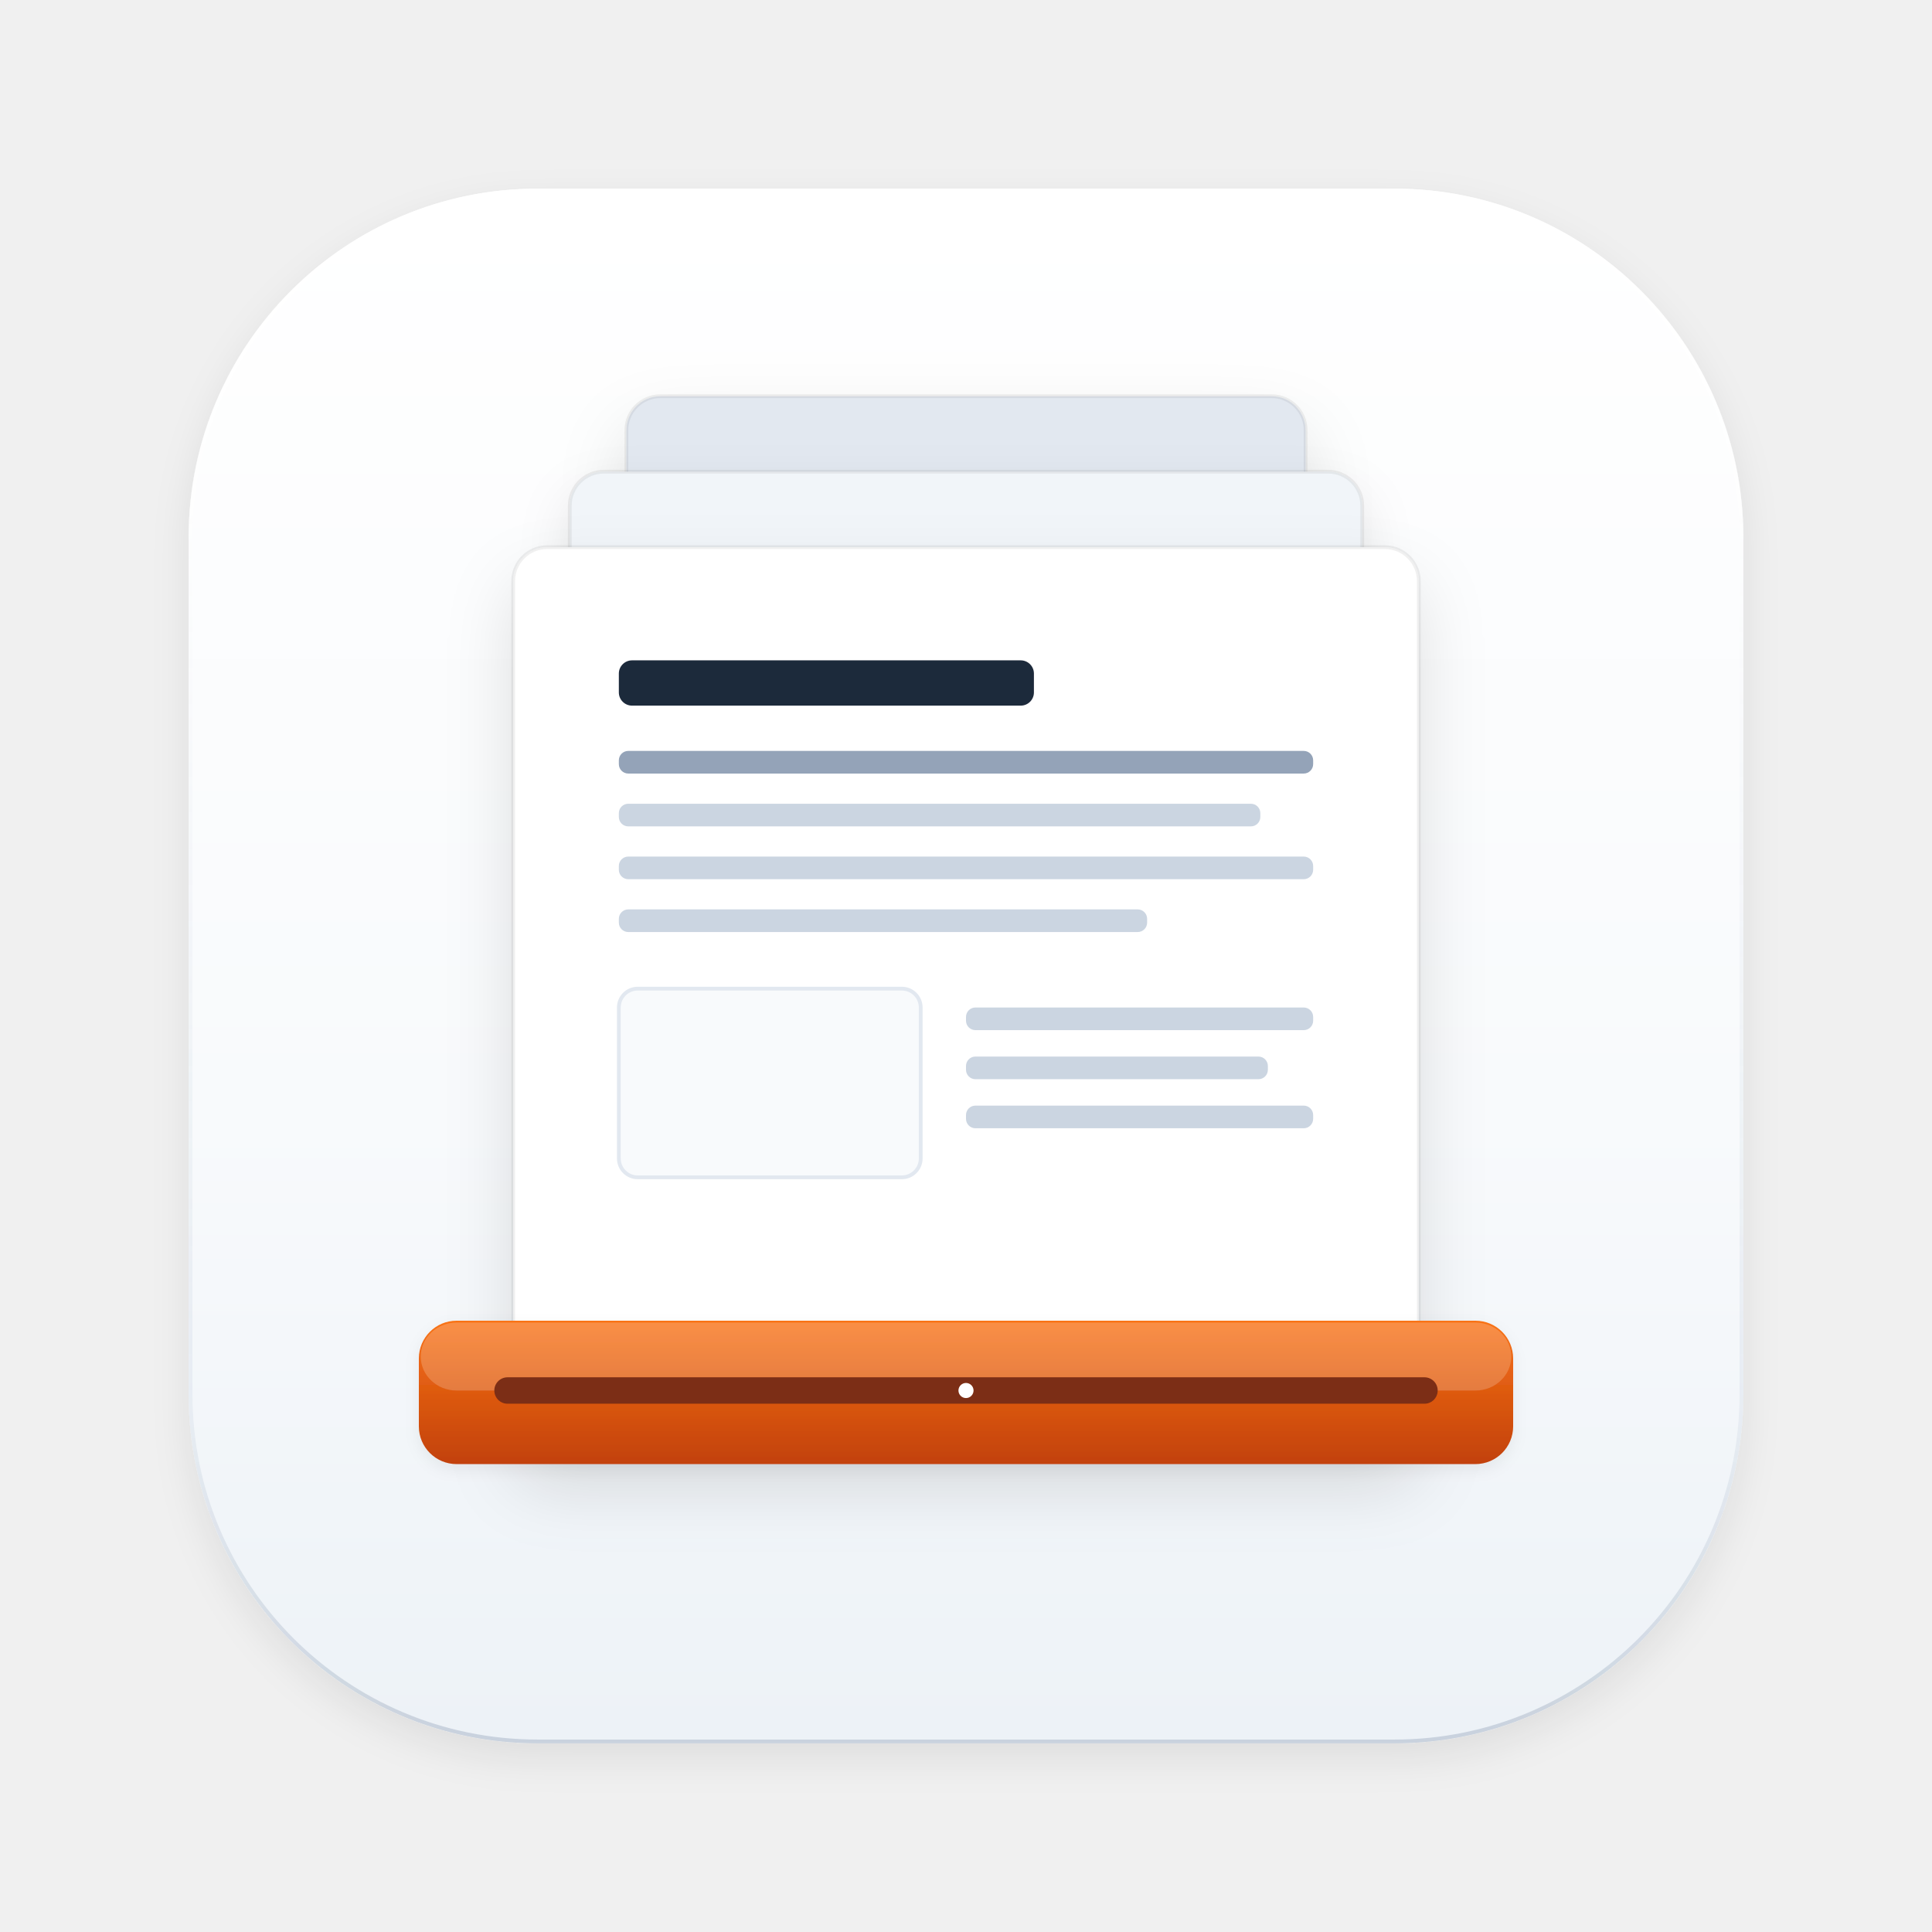
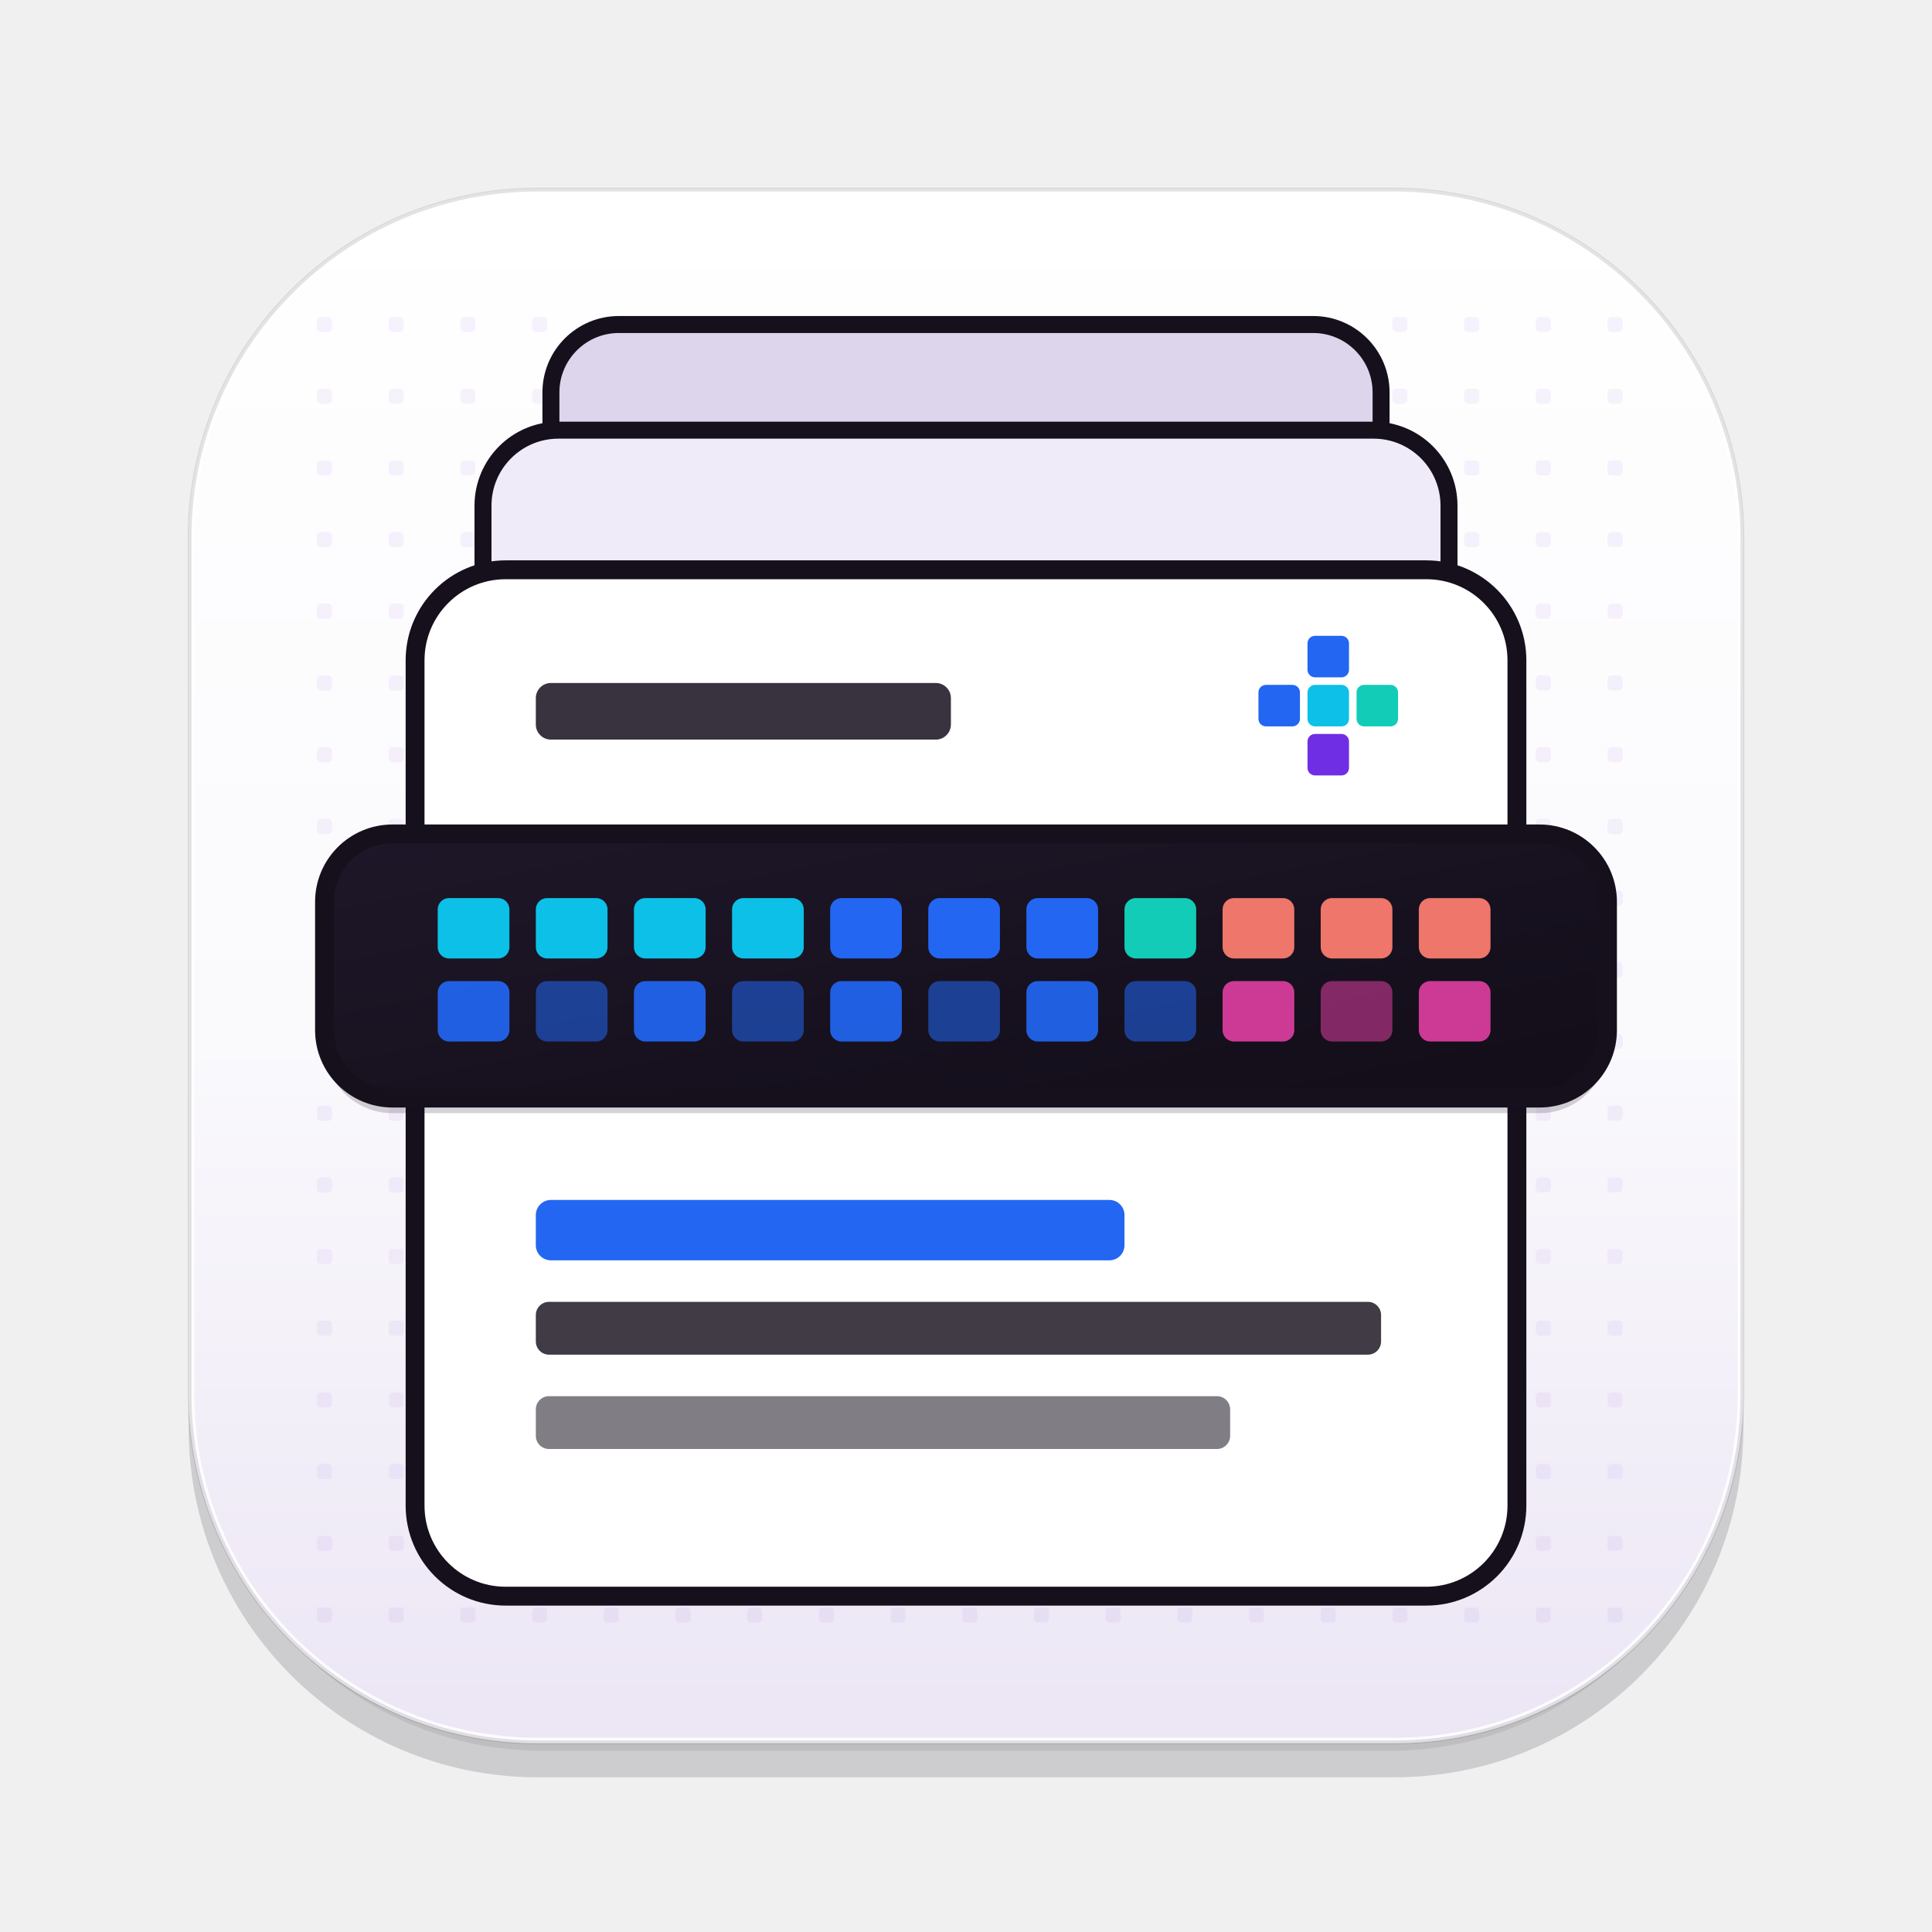
- <svg xmlns="http://www.w3.org/2000/svg" viewBox="0 0 1024 1024" width="1024" height="1024" fill="none" role="img" aria-label="Mass Print icon">
+ <svg xmlns="http://www.w3.org/2000/svg" viewBox="0 0 1024 1024" width="1024" height="1024" role="img" aria-label="mp application icon">
  <defs>
-     <filter id="squircleShadow" x="-20%" y="-20%" width="140%" height="150%">
-       <feDropShadow dx="0" dy="28" stdDeviation="24" flood-color="#000000" flood-opacity="0.14" />
-       <feDropShadow dx="0" dy="8" stdDeviation="10" flood-color="#000000" flood-opacity="0.08" />
-     </filter>
-     <filter id="elementShadow" x="-20%" y="-20%" width="140%" height="150%">
-       <feDropShadow dx="0" dy="12" stdDeviation="14" flood-color="#000000" flood-opacity="0.10" />
-       <feDropShadow dx="0" dy="3" stdDeviation="4" flood-color="#000000" flood-opacity="0.06" />
-     </filter>
-     <linearGradient id="bgGrad" x1="0%" y1="0%" x2="0%" y2="100%">
+     <linearGradient id="mp-pearl" x1="0" y1="0" x2="0" y2="1">
      <stop offset="0%" stop-color="#FFFFFF" />
-       <stop offset="60%" stop-color="#F8FAFC" />
-       <stop offset="100%" stop-color="#EDF2F7" />
+       <stop offset="55%" stop-color="#FAF9FC" />
+       <stop offset="100%" stop-color="#ECE6F5" />
    </linearGradient>
-     <linearGradient id="topRim" x1="0%" y1="0%" x2="0%" y2="100%">
-       <stop offset="0%" stop-color="#FFFFFF" stop-opacity="0.9" />
-       <stop offset="20%" stop-color="#FFFFFF" stop-opacity="0.4" />
-       <stop offset="80%" stop-color="#CBD5E1" stop-opacity="0.3" />
-       <stop offset="100%" stop-color="#94A3B8" stop-opacity="0.4" />
+     <linearGradient id="mp-obsidian" x1="0" y1="0" x2="1" y2="1">
+       <stop offset="0%" stop-color="#1E1729" />
+       <stop offset="100%" stop-color="#120D18" />
    </linearGradient>
-     <linearGradient id="accentGrad" x1="0%" y1="0%" x2="0%" y2="100%">
-       <stop offset="0%" stop-color="#F97316" />
-       <stop offset="100%" stop-color="#C2410C" />
+     <linearGradient id="mp-spectral" x1="0" y1="0" x2="1" y2="1">
+       <stop offset="0%" stop-color="#0CC0E8" />
+       <stop offset="50%" stop-color="#2266F2" />
+       <stop offset="100%" stop-color="#702EE4" />
    </linearGradient>
-     <filter id="stackShadow1" x="-10%" y="-10%" width="120%" height="130%">
-       <feDropShadow dx="0" dy="18" stdDeviation="18" flood-color="#000000" flood-opacity="0.12" />
-     </filter>
-     <filter id="stackShadow2" x="-10%" y="-10%" width="120%" height="130%">
-       <feDropShadow dx="0" dy="12" stdDeviation="14" flood-color="#000000" flood-opacity="0.10" />
-     </filter>
+     <clipPath id="mp-squircle-clip">
+       <rect x="100" y="100" width="824" height="824" rx="185" />
+     </clipPath>
  </defs>
-   <rect x="100" y="100" width="824" height="824" rx="185" fill="url(#bgGrad)" filter="url(#squircleShadow)" />
-   <rect x="101" y="101" width="822" height="822" rx="184" stroke="url(#topRim)" stroke-width="2" fill="none" />
-   <g filter="url(#stackShadow1)">
-     <rect x="332" y="210" width="360" height="460" rx="18" fill="#E2E8F0" />
-     <rect x="332" y="210" width="360" height="460" rx="18" stroke="rgba(0,0,0,0.06)" stroke-width="2" fill="none" />
+   <rect x="100" y="118" width="824" height="824" rx="185" fill="#16101D" fill-opacity="0.16" />
+   <rect x="106" y="110" width="812" height="818" rx="182" fill="#16101D" fill-opacity="0.08" />
+   <g clip-path="url(#mp-squircle-clip)">
+     <rect x="100" y="100" width="824" height="824" rx="185" fill="url(#mp-pearl)" />
+     <rect x="168" y="168" width="8" height="8" rx="2" fill="#702EE4" fill-opacity="0.055" />
+     <rect x="206" y="168" width="8" height="8" rx="2" fill="#702EE4" fill-opacity="0.055" />
+     <rect x="244" y="168" width="8" height="8" rx="2" fill="#702EE4" fill-opacity="0.055" />
+     <rect x="282" y="168" width="8" height="8" rx="2" fill="#702EE4" fill-opacity="0.055" />
+     <rect x="320" y="168" width="8" height="8" rx="2" fill="#702EE4" fill-opacity="0.055" />
+     <rect x="358" y="168" width="8" height="8" rx="2" fill="#702EE4" fill-opacity="0.055" />
+     <rect x="396" y="168" width="8" height="8" rx="2" fill="#702EE4" fill-opacity="0.055" />
+     <rect x="434" y="168" width="8" height="8" rx="2" fill="#702EE4" fill-opacity="0.055" />
+     <rect x="472" y="168" width="8" height="8" rx="2" fill="#702EE4" fill-opacity="0.055" />
+     <rect x="510" y="168" width="8" height="8" rx="2" fill="#702EE4" fill-opacity="0.055" />
+     <rect x="548" y="168" width="8" height="8" rx="2" fill="#702EE4" fill-opacity="0.055" />
+     <rect x="586" y="168" width="8" height="8" rx="2" fill="#702EE4" fill-opacity="0.055" />
+     <rect x="624" y="168" width="8" height="8" rx="2" fill="#702EE4" fill-opacity="0.055" />
+     <rect x="662" y="168" width="8" height="8" rx="2" fill="#702EE4" fill-opacity="0.055" />
+     <rect x="700" y="168" width="8" height="8" rx="2" fill="#702EE4" fill-opacity="0.055" />
+     <rect x="738" y="168" width="8" height="8" rx="2" fill="#702EE4" fill-opacity="0.055" />
+     <rect x="776" y="168" width="8" height="8" rx="2" fill="#702EE4" fill-opacity="0.055" />
+     <rect x="814" y="168" width="8" height="8" rx="2" fill="#702EE4" fill-opacity="0.055" />
+     <rect x="852" y="168" width="8" height="8" rx="2" fill="#702EE4" fill-opacity="0.055" />
+     <rect x="168" y="206" width="8" height="8" rx="2" fill="#702EE4" fill-opacity="0.055" />
+     <rect x="206" y="206" width="8" height="8" rx="2" fill="#702EE4" fill-opacity="0.055" />
+     <rect x="244" y="206" width="8" height="8" rx="2" fill="#702EE4" fill-opacity="0.055" />
+     <rect x="282" y="206" width="8" height="8" rx="2" fill="#702EE4" fill-opacity="0.055" />
+     <rect x="320" y="206" width="8" height="8" rx="2" fill="#702EE4" fill-opacity="0.055" />
+     <rect x="358" y="206" width="8" height="8" rx="2" fill="#702EE4" fill-opacity="0.055" />
+     <rect x="396" y="206" width="8" height="8" rx="2" fill="#702EE4" fill-opacity="0.055" />
+     <rect x="434" y="206" width="8" height="8" rx="2" fill="#702EE4" fill-opacity="0.055" />
+     <rect x="472" y="206" width="8" height="8" rx="2" fill="#702EE4" fill-opacity="0.055" />
+     <rect x="510" y="206" width="8" height="8" rx="2" fill="#702EE4" fill-opacity="0.055" />
+     <rect x="548" y="206" width="8" height="8" rx="2" fill="#702EE4" fill-opacity="0.055" />
+     <rect x="586" y="206" width="8" height="8" rx="2" fill="#702EE4" fill-opacity="0.055" />
+     <rect x="624" y="206" width="8" height="8" rx="2" fill="#702EE4" fill-opacity="0.055" />
+     <rect x="662" y="206" width="8" height="8" rx="2" fill="#702EE4" fill-opacity="0.055" />
+     <rect x="700" y="206" width="8" height="8" rx="2" fill="#702EE4" fill-opacity="0.055" />
+     <rect x="738" y="206" width="8" height="8" rx="2" fill="#702EE4" fill-opacity="0.055" />
+     <rect x="776" y="206" width="8" height="8" rx="2" fill="#702EE4" fill-opacity="0.055" />
+     <rect x="814" y="206" width="8" height="8" rx="2" fill="#702EE4" fill-opacity="0.055" />
+     <rect x="852" y="206" width="8" height="8" rx="2" fill="#702EE4" fill-opacity="0.055" />
+     <rect x="168" y="244" width="8" height="8" rx="2" fill="#702EE4" fill-opacity="0.055" />
+     <rect x="206" y="244" width="8" height="8" rx="2" fill="#702EE4" fill-opacity="0.055" />
+     <rect x="244" y="244" width="8" height="8" rx="2" fill="#702EE4" fill-opacity="0.055" />
+     <rect x="282" y="244" width="8" height="8" rx="2" fill="#702EE4" fill-opacity="0.055" />
+     <rect x="320" y="244" width="8" height="8" rx="2" fill="#702EE4" fill-opacity="0.055" />
+     <rect x="358" y="244" width="8" height="8" rx="2" fill="#702EE4" fill-opacity="0.055" />
+     <rect x="396" y="244" width="8" height="8" rx="2" fill="#702EE4" fill-opacity="0.055" />
+     <rect x="434" y="244" width="8" height="8" rx="2" fill="#702EE4" fill-opacity="0.055" />
+     <rect x="472" y="244" width="8" height="8" rx="2" fill="#702EE4" fill-opacity="0.055" />
+     <rect x="510" y="244" width="8" height="8" rx="2" fill="#702EE4" fill-opacity="0.055" />
+     <rect x="548" y="244" width="8" height="8" rx="2" fill="#702EE4" fill-opacity="0.055" />
+     <rect x="586" y="244" width="8" height="8" rx="2" fill="#702EE4" fill-opacity="0.055" />
+     <rect x="624" y="244" width="8" height="8" rx="2" fill="#702EE4" fill-opacity="0.055" />
+     <rect x="662" y="244" width="8" height="8" rx="2" fill="#702EE4" fill-opacity="0.055" />
+     <rect x="700" y="244" width="8" height="8" rx="2" fill="#702EE4" fill-opacity="0.055" />
+     <rect x="738" y="244" width="8" height="8" rx="2" fill="#702EE4" fill-opacity="0.055" />
+     <rect x="776" y="244" width="8" height="8" rx="2" fill="#702EE4" fill-opacity="0.055" />
+     <rect x="814" y="244" width="8" height="8" rx="2" fill="#702EE4" fill-opacity="0.055" />
+     <rect x="852" y="244" width="8" height="8" rx="2" fill="#702EE4" fill-opacity="0.055" />
+     <rect x="168" y="282" width="8" height="8" rx="2" fill="#702EE4" fill-opacity="0.055" />
+     <rect x="206" y="282" width="8" height="8" rx="2" fill="#702EE4" fill-opacity="0.055" />
+     <rect x="244" y="282" width="8" height="8" rx="2" fill="#702EE4" fill-opacity="0.055" />
+     <rect x="282" y="282" width="8" height="8" rx="2" fill="#702EE4" fill-opacity="0.055" />
+     <rect x="320" y="282" width="8" height="8" rx="2" fill="#702EE4" fill-opacity="0.055" />
+     <rect x="358" y="282" width="8" height="8" rx="2" fill="#702EE4" fill-opacity="0.055" />
+     <rect x="396" y="282" width="8" height="8" rx="2" fill="#702EE4" fill-opacity="0.055" />
+     <rect x="434" y="282" width="8" height="8" rx="2" fill="#702EE4" fill-opacity="0.055" />
+     <rect x="472" y="282" width="8" height="8" rx="2" fill="#702EE4" fill-opacity="0.055" />
+     <rect x="510" y="282" width="8" height="8" rx="2" fill="#702EE4" fill-opacity="0.055" />
+     <rect x="548" y="282" width="8" height="8" rx="2" fill="#702EE4" fill-opacity="0.055" />
+     <rect x="586" y="282" width="8" height="8" rx="2" fill="#702EE4" fill-opacity="0.055" />
+     <rect x="624" y="282" width="8" height="8" rx="2" fill="#702EE4" fill-opacity="0.055" />
+     <rect x="662" y="282" width="8" height="8" rx="2" fill="#702EE4" fill-opacity="0.055" />
+     <rect x="700" y="282" width="8" height="8" rx="2" fill="#702EE4" fill-opacity="0.055" />
+     <rect x="738" y="282" width="8" height="8" rx="2" fill="#702EE4" fill-opacity="0.055" />
+     <rect x="776" y="282" width="8" height="8" rx="2" fill="#702EE4" fill-opacity="0.055" />
+     <rect x="814" y="282" width="8" height="8" rx="2" fill="#702EE4" fill-opacity="0.055" />
+     <rect x="852" y="282" width="8" height="8" rx="2" fill="#702EE4" fill-opacity="0.055" />
+     <rect x="168" y="320" width="8" height="8" rx="2" fill="#702EE4" fill-opacity="0.055" />
+     <rect x="206" y="320" width="8" height="8" rx="2" fill="#702EE4" fill-opacity="0.055" />
+     <rect x="244" y="320" width="8" height="8" rx="2" fill="#702EE4" fill-opacity="0.055" />
+     <rect x="282" y="320" width="8" height="8" rx="2" fill="#702EE4" fill-opacity="0.055" />
+     <rect x="320" y="320" width="8" height="8" rx="2" fill="#702EE4" fill-opacity="0.055" />
+     <rect x="358" y="320" width="8" height="8" rx="2" fill="#702EE4" fill-opacity="0.055" />
+     <rect x="396" y="320" width="8" height="8" rx="2" fill="#702EE4" fill-opacity="0.055" />
+     <rect x="434" y="320" width="8" height="8" rx="2" fill="#702EE4" fill-opacity="0.055" />
+     <rect x="472" y="320" width="8" height="8" rx="2" fill="#702EE4" fill-opacity="0.055" />
+     <rect x="510" y="320" width="8" height="8" rx="2" fill="#702EE4" fill-opacity="0.055" />
+     <rect x="548" y="320" width="8" height="8" rx="2" fill="#702EE4" fill-opacity="0.055" />
+     <rect x="586" y="320" width="8" height="8" rx="2" fill="#702EE4" fill-opacity="0.055" />
+     <rect x="624" y="320" width="8" height="8" rx="2" fill="#702EE4" fill-opacity="0.055" />
+     <rect x="662" y="320" width="8" height="8" rx="2" fill="#702EE4" fill-opacity="0.055" />
+     <rect x="700" y="320" width="8" height="8" rx="2" fill="#702EE4" fill-opacity="0.055" />
+     <rect x="738" y="320" width="8" height="8" rx="2" fill="#702EE4" fill-opacity="0.055" />
+     <rect x="776" y="320" width="8" height="8" rx="2" fill="#702EE4" fill-opacity="0.055" />
+     <rect x="814" y="320" width="8" height="8" rx="2" fill="#702EE4" fill-opacity="0.055" />
+     <rect x="852" y="320" width="8" height="8" rx="2" fill="#702EE4" fill-opacity="0.055" />
+     <rect x="168" y="358" width="8" height="8" rx="2" fill="#702EE4" fill-opacity="0.055" />
+     <rect x="206" y="358" width="8" height="8" rx="2" fill="#702EE4" fill-opacity="0.055" />
+     <rect x="244" y="358" width="8" height="8" rx="2" fill="#702EE4" fill-opacity="0.055" />
+     <rect x="282" y="358" width="8" height="8" rx="2" fill="#702EE4" fill-opacity="0.055" />
+     <rect x="320" y="358" width="8" height="8" rx="2" fill="#702EE4" fill-opacity="0.055" />
+     <rect x="358" y="358" width="8" height="8" rx="2" fill="#702EE4" fill-opacity="0.055" />
+     <rect x="396" y="358" width="8" height="8" rx="2" fill="#702EE4" fill-opacity="0.055" />
+     <rect x="434" y="358" width="8" height="8" rx="2" fill="#702EE4" fill-opacity="0.055" />
+     <rect x="472" y="358" width="8" height="8" rx="2" fill="#702EE4" fill-opacity="0.055" />
+     <rect x="510" y="358" width="8" height="8" rx="2" fill="#702EE4" fill-opacity="0.055" />
+     <rect x="548" y="358" width="8" height="8" rx="2" fill="#702EE4" fill-opacity="0.055" />
+     <rect x="586" y="358" width="8" height="8" rx="2" fill="#702EE4" fill-opacity="0.055" />
+     <rect x="624" y="358" width="8" height="8" rx="2" fill="#702EE4" fill-opacity="0.055" />
+     <rect x="662" y="358" width="8" height="8" rx="2" fill="#702EE4" fill-opacity="0.055" />
+     <rect x="700" y="358" width="8" height="8" rx="2" fill="#702EE4" fill-opacity="0.055" />
+     <rect x="738" y="358" width="8" height="8" rx="2" fill="#702EE4" fill-opacity="0.055" />
+     <rect x="776" y="358" width="8" height="8" rx="2" fill="#702EE4" fill-opacity="0.055" />
+     <rect x="814" y="358" width="8" height="8" rx="2" fill="#702EE4" fill-opacity="0.055" />
+     <rect x="852" y="358" width="8" height="8" rx="2" fill="#702EE4" fill-opacity="0.055" />
+     <rect x="168" y="396" width="8" height="8" rx="2" fill="#702EE4" fill-opacity="0.055" />
+     <rect x="206" y="396" width="8" height="8" rx="2" fill="#702EE4" fill-opacity="0.055" />
+     <rect x="244" y="396" width="8" height="8" rx="2" fill="#702EE4" fill-opacity="0.055" />
+     <rect x="282" y="396" width="8" height="8" rx="2" fill="#702EE4" fill-opacity="0.055" />
+     <rect x="320" y="396" width="8" height="8" rx="2" fill="#702EE4" fill-opacity="0.055" />
+     <rect x="358" y="396" width="8" height="8" rx="2" fill="#702EE4" fill-opacity="0.055" />
+     <rect x="396" y="396" width="8" height="8" rx="2" fill="#702EE4" fill-opacity="0.055" />
+     <rect x="434" y="396" width="8" height="8" rx="2" fill="#702EE4" fill-opacity="0.055" />
+     <rect x="472" y="396" width="8" height="8" rx="2" fill="#702EE4" fill-opacity="0.055" />
+     <rect x="510" y="396" width="8" height="8" rx="2" fill="#702EE4" fill-opacity="0.055" />
+     <rect x="548" y="396" width="8" height="8" rx="2" fill="#702EE4" fill-opacity="0.055" />
+     <rect x="586" y="396" width="8" height="8" rx="2" fill="#702EE4" fill-opacity="0.055" />
+     <rect x="624" y="396" width="8" height="8" rx="2" fill="#702EE4" fill-opacity="0.055" />
+     <rect x="662" y="396" width="8" height="8" rx="2" fill="#702EE4" fill-opacity="0.055" />
+     <rect x="700" y="396" width="8" height="8" rx="2" fill="#702EE4" fill-opacity="0.055" />
+     <rect x="738" y="396" width="8" height="8" rx="2" fill="#702EE4" fill-opacity="0.055" />
+     <rect x="776" y="396" width="8" height="8" rx="2" fill="#702EE4" fill-opacity="0.055" />
+     <rect x="814" y="396" width="8" height="8" rx="2" fill="#702EE4" fill-opacity="0.055" />
+     <rect x="852" y="396" width="8" height="8" rx="2" fill="#702EE4" fill-opacity="0.055" />
+     <rect x="168" y="434" width="8" height="8" rx="2" fill="#702EE4" fill-opacity="0.055" />
+     <rect x="206" y="434" width="8" height="8" rx="2" fill="#702EE4" fill-opacity="0.055" />
+     <rect x="244" y="434" width="8" height="8" rx="2" fill="#702EE4" fill-opacity="0.055" />
+     <rect x="282" y="434" width="8" height="8" rx="2" fill="#702EE4" fill-opacity="0.055" />
+     <rect x="320" y="434" width="8" height="8" rx="2" fill="#702EE4" fill-opacity="0.055" />
+     <rect x="358" y="434" width="8" height="8" rx="2" fill="#702EE4" fill-opacity="0.055" />
+     <rect x="396" y="434" width="8" height="8" rx="2" fill="#702EE4" fill-opacity="0.055" />
+     <rect x="434" y="434" width="8" height="8" rx="2" fill="#702EE4" fill-opacity="0.055" />
+     <rect x="472" y="434" width="8" height="8" rx="2" fill="#702EE4" fill-opacity="0.055" />
+     <rect x="510" y="434" width="8" height="8" rx="2" fill="#702EE4" fill-opacity="0.055" />
+     <rect x="548" y="434" width="8" height="8" rx="2" fill="#702EE4" fill-opacity="0.055" />
+     <rect x="586" y="434" width="8" height="8" rx="2" fill="#702EE4" fill-opacity="0.055" />
+     <rect x="624" y="434" width="8" height="8" rx="2" fill="#702EE4" fill-opacity="0.055" />
+     <rect x="662" y="434" width="8" height="8" rx="2" fill="#702EE4" fill-opacity="0.055" />
+     <rect x="700" y="434" width="8" height="8" rx="2" fill="#702EE4" fill-opacity="0.055" />
+     <rect x="738" y="434" width="8" height="8" rx="2" fill="#702EE4" fill-opacity="0.055" />
+     <rect x="776" y="434" width="8" height="8" rx="2" fill="#702EE4" fill-opacity="0.055" />
+     <rect x="814" y="434" width="8" height="8" rx="2" fill="#702EE4" fill-opacity="0.055" />
+     <rect x="852" y="434" width="8" height="8" rx="2" fill="#702EE4" fill-opacity="0.055" />
+     <rect x="168" y="472" width="8" height="8" rx="2" fill="#702EE4" fill-opacity="0.055" />
+     <rect x="206" y="472" width="8" height="8" rx="2" fill="#702EE4" fill-opacity="0.055" />
+     <rect x="244" y="472" width="8" height="8" rx="2" fill="#702EE4" fill-opacity="0.055" />
+     <rect x="282" y="472" width="8" height="8" rx="2" fill="#702EE4" fill-opacity="0.055" />
+     <rect x="320" y="472" width="8" height="8" rx="2" fill="#702EE4" fill-opacity="0.055" />
+     <rect x="358" y="472" width="8" height="8" rx="2" fill="#702EE4" fill-opacity="0.055" />
+     <rect x="396" y="472" width="8" height="8" rx="2" fill="#702EE4" fill-opacity="0.055" />
+     <rect x="434" y="472" width="8" height="8" rx="2" fill="#702EE4" fill-opacity="0.055" />
+     <rect x="472" y="472" width="8" height="8" rx="2" fill="#702EE4" fill-opacity="0.055" />
+     <rect x="510" y="472" width="8" height="8" rx="2" fill="#702EE4" fill-opacity="0.055" />
+     <rect x="548" y="472" width="8" height="8" rx="2" fill="#702EE4" fill-opacity="0.055" />
+     <rect x="586" y="472" width="8" height="8" rx="2" fill="#702EE4" fill-opacity="0.055" />
+     <rect x="624" y="472" width="8" height="8" rx="2" fill="#702EE4" fill-opacity="0.055" />
+     <rect x="662" y="472" width="8" height="8" rx="2" fill="#702EE4" fill-opacity="0.055" />
+     <rect x="700" y="472" width="8" height="8" rx="2" fill="#702EE4" fill-opacity="0.055" />
+     <rect x="738" y="472" width="8" height="8" rx="2" fill="#702EE4" fill-opacity="0.055" />
+     <rect x="776" y="472" width="8" height="8" rx="2" fill="#702EE4" fill-opacity="0.055" />
+     <rect x="814" y="472" width="8" height="8" rx="2" fill="#702EE4" fill-opacity="0.055" />
+     <rect x="852" y="472" width="8" height="8" rx="2" fill="#702EE4" fill-opacity="0.055" />
+     <rect x="168" y="510" width="8" height="8" rx="2" fill="#702EE4" fill-opacity="0.055" />
+     <rect x="206" y="510" width="8" height="8" rx="2" fill="#702EE4" fill-opacity="0.055" />
+     <rect x="244" y="510" width="8" height="8" rx="2" fill="#702EE4" fill-opacity="0.055" />
+     <rect x="282" y="510" width="8" height="8" rx="2" fill="#702EE4" fill-opacity="0.055" />
+     <rect x="320" y="510" width="8" height="8" rx="2" fill="#702EE4" fill-opacity="0.055" />
+     <rect x="358" y="510" width="8" height="8" rx="2" fill="#702EE4" fill-opacity="0.055" />
+     <rect x="396" y="510" width="8" height="8" rx="2" fill="#702EE4" fill-opacity="0.055" />
+     <rect x="434" y="510" width="8" height="8" rx="2" fill="#702EE4" fill-opacity="0.055" />
+     <rect x="472" y="510" width="8" height="8" rx="2" fill="#702EE4" fill-opacity="0.055" />
+     <rect x="510" y="510" width="8" height="8" rx="2" fill="#702EE4" fill-opacity="0.055" />
+     <rect x="548" y="510" width="8" height="8" rx="2" fill="#702EE4" fill-opacity="0.055" />
+     <rect x="586" y="510" width="8" height="8" rx="2" fill="#702EE4" fill-opacity="0.055" />
+     <rect x="624" y="510" width="8" height="8" rx="2" fill="#702EE4" fill-opacity="0.055" />
+     <rect x="662" y="510" width="8" height="8" rx="2" fill="#702EE4" fill-opacity="0.055" />
+     <rect x="700" y="510" width="8" height="8" rx="2" fill="#702EE4" fill-opacity="0.055" />
+     <rect x="738" y="510" width="8" height="8" rx="2" fill="#702EE4" fill-opacity="0.055" />
+     <rect x="776" y="510" width="8" height="8" rx="2" fill="#702EE4" fill-opacity="0.055" />
+     <rect x="814" y="510" width="8" height="8" rx="2" fill="#702EE4" fill-opacity="0.055" />
+     <rect x="852" y="510" width="8" height="8" rx="2" fill="#702EE4" fill-opacity="0.055" />
+     <rect x="168" y="548" width="8" height="8" rx="2" fill="#702EE4" fill-opacity="0.055" />
+     <rect x="206" y="548" width="8" height="8" rx="2" fill="#702EE4" fill-opacity="0.055" />
+     <rect x="244" y="548" width="8" height="8" rx="2" fill="#702EE4" fill-opacity="0.055" />
+     <rect x="282" y="548" width="8" height="8" rx="2" fill="#702EE4" fill-opacity="0.055" />
+     <rect x="320" y="548" width="8" height="8" rx="2" fill="#702EE4" fill-opacity="0.055" />
+     <rect x="358" y="548" width="8" height="8" rx="2" fill="#702EE4" fill-opacity="0.055" />
+     <rect x="396" y="548" width="8" height="8" rx="2" fill="#702EE4" fill-opacity="0.055" />
+     <rect x="434" y="548" width="8" height="8" rx="2" fill="#702EE4" fill-opacity="0.055" />
+     <rect x="472" y="548" width="8" height="8" rx="2" fill="#702EE4" fill-opacity="0.055" />
+     <rect x="510" y="548" width="8" height="8" rx="2" fill="#702EE4" fill-opacity="0.055" />
+     <rect x="548" y="548" width="8" height="8" rx="2" fill="#702EE4" fill-opacity="0.055" />
+     <rect x="586" y="548" width="8" height="8" rx="2" fill="#702EE4" fill-opacity="0.055" />
+     <rect x="624" y="548" width="8" height="8" rx="2" fill="#702EE4" fill-opacity="0.055" />
+     <rect x="662" y="548" width="8" height="8" rx="2" fill="#702EE4" fill-opacity="0.055" />
+     <rect x="700" y="548" width="8" height="8" rx="2" fill="#702EE4" fill-opacity="0.055" />
+     <rect x="738" y="548" width="8" height="8" rx="2" fill="#702EE4" fill-opacity="0.055" />
+     <rect x="776" y="548" width="8" height="8" rx="2" fill="#702EE4" fill-opacity="0.055" />
+     <rect x="814" y="548" width="8" height="8" rx="2" fill="#702EE4" fill-opacity="0.055" />
+     <rect x="852" y="548" width="8" height="8" rx="2" fill="#702EE4" fill-opacity="0.055" />
+     <rect x="168" y="586" width="8" height="8" rx="2" fill="#702EE4" fill-opacity="0.055" />
+     <rect x="206" y="586" width="8" height="8" rx="2" fill="#702EE4" fill-opacity="0.055" />
+     <rect x="244" y="586" width="8" height="8" rx="2" fill="#702EE4" fill-opacity="0.055" />
+     <rect x="282" y="586" width="8" height="8" rx="2" fill="#702EE4" fill-opacity="0.055" />
+     <rect x="320" y="586" width="8" height="8" rx="2" fill="#702EE4" fill-opacity="0.055" />
+     <rect x="358" y="586" width="8" height="8" rx="2" fill="#702EE4" fill-opacity="0.055" />
+     <rect x="396" y="586" width="8" height="8" rx="2" fill="#702EE4" fill-opacity="0.055" />
+     <rect x="434" y="586" width="8" height="8" rx="2" fill="#702EE4" fill-opacity="0.055" />
+     <rect x="472" y="586" width="8" height="8" rx="2" fill="#702EE4" fill-opacity="0.055" />
+     <rect x="510" y="586" width="8" height="8" rx="2" fill="#702EE4" fill-opacity="0.055" />
+     <rect x="548" y="586" width="8" height="8" rx="2" fill="#702EE4" fill-opacity="0.055" />
+     <rect x="586" y="586" width="8" height="8" rx="2" fill="#702EE4" fill-opacity="0.055" />
+     <rect x="624" y="586" width="8" height="8" rx="2" fill="#702EE4" fill-opacity="0.055" />
+     <rect x="662" y="586" width="8" height="8" rx="2" fill="#702EE4" fill-opacity="0.055" />
+     <rect x="700" y="586" width="8" height="8" rx="2" fill="#702EE4" fill-opacity="0.055" />
+     <rect x="738" y="586" width="8" height="8" rx="2" fill="#702EE4" fill-opacity="0.055" />
+     <rect x="776" y="586" width="8" height="8" rx="2" fill="#702EE4" fill-opacity="0.055" />
+     <rect x="814" y="586" width="8" height="8" rx="2" fill="#702EE4" fill-opacity="0.055" />
+     <rect x="852" y="586" width="8" height="8" rx="2" fill="#702EE4" fill-opacity="0.055" />
+     <rect x="168" y="624" width="8" height="8" rx="2" fill="#702EE4" fill-opacity="0.055" />
+     <rect x="206" y="624" width="8" height="8" rx="2" fill="#702EE4" fill-opacity="0.055" />
+     <rect x="244" y="624" width="8" height="8" rx="2" fill="#702EE4" fill-opacity="0.055" />
+     <rect x="282" y="624" width="8" height="8" rx="2" fill="#702EE4" fill-opacity="0.055" />
+     <rect x="320" y="624" width="8" height="8" rx="2" fill="#702EE4" fill-opacity="0.055" />
+     <rect x="358" y="624" width="8" height="8" rx="2" fill="#702EE4" fill-opacity="0.055" />
+     <rect x="396" y="624" width="8" height="8" rx="2" fill="#702EE4" fill-opacity="0.055" />
+     <rect x="434" y="624" width="8" height="8" rx="2" fill="#702EE4" fill-opacity="0.055" />
+     <rect x="472" y="624" width="8" height="8" rx="2" fill="#702EE4" fill-opacity="0.055" />
+     <rect x="510" y="624" width="8" height="8" rx="2" fill="#702EE4" fill-opacity="0.055" />
+     <rect x="548" y="624" width="8" height="8" rx="2" fill="#702EE4" fill-opacity="0.055" />
+     <rect x="586" y="624" width="8" height="8" rx="2" fill="#702EE4" fill-opacity="0.055" />
+     <rect x="624" y="624" width="8" height="8" rx="2" fill="#702EE4" fill-opacity="0.055" />
+     <rect x="662" y="624" width="8" height="8" rx="2" fill="#702EE4" fill-opacity="0.055" />
+     <rect x="700" y="624" width="8" height="8" rx="2" fill="#702EE4" fill-opacity="0.055" />
+     <rect x="738" y="624" width="8" height="8" rx="2" fill="#702EE4" fill-opacity="0.055" />
+     <rect x="776" y="624" width="8" height="8" rx="2" fill="#702EE4" fill-opacity="0.055" />
+     <rect x="814" y="624" width="8" height="8" rx="2" fill="#702EE4" fill-opacity="0.055" />
+     <rect x="852" y="624" width="8" height="8" rx="2" fill="#702EE4" fill-opacity="0.055" />
+     <rect x="168" y="662" width="8" height="8" rx="2" fill="#702EE4" fill-opacity="0.055" />
+     <rect x="206" y="662" width="8" height="8" rx="2" fill="#702EE4" fill-opacity="0.055" />
+     <rect x="244" y="662" width="8" height="8" rx="2" fill="#702EE4" fill-opacity="0.055" />
+     <rect x="282" y="662" width="8" height="8" rx="2" fill="#702EE4" fill-opacity="0.055" />
+     <rect x="320" y="662" width="8" height="8" rx="2" fill="#702EE4" fill-opacity="0.055" />
+     <rect x="358" y="662" width="8" height="8" rx="2" fill="#702EE4" fill-opacity="0.055" />
+     <rect x="396" y="662" width="8" height="8" rx="2" fill="#702EE4" fill-opacity="0.055" />
+     <rect x="434" y="662" width="8" height="8" rx="2" fill="#702EE4" fill-opacity="0.055" />
+     <rect x="472" y="662" width="8" height="8" rx="2" fill="#702EE4" fill-opacity="0.055" />
+     <rect x="510" y="662" width="8" height="8" rx="2" fill="#702EE4" fill-opacity="0.055" />
+     <rect x="548" y="662" width="8" height="8" rx="2" fill="#702EE4" fill-opacity="0.055" />
+     <rect x="586" y="662" width="8" height="8" rx="2" fill="#702EE4" fill-opacity="0.055" />
+     <rect x="624" y="662" width="8" height="8" rx="2" fill="#702EE4" fill-opacity="0.055" />
+     <rect x="662" y="662" width="8" height="8" rx="2" fill="#702EE4" fill-opacity="0.055" />
+     <rect x="700" y="662" width="8" height="8" rx="2" fill="#702EE4" fill-opacity="0.055" />
+     <rect x="738" y="662" width="8" height="8" rx="2" fill="#702EE4" fill-opacity="0.055" />
+     <rect x="776" y="662" width="8" height="8" rx="2" fill="#702EE4" fill-opacity="0.055" />
+     <rect x="814" y="662" width="8" height="8" rx="2" fill="#702EE4" fill-opacity="0.055" />
+     <rect x="852" y="662" width="8" height="8" rx="2" fill="#702EE4" fill-opacity="0.055" />
+     <rect x="168" y="700" width="8" height="8" rx="2" fill="#702EE4" fill-opacity="0.055" />
+     <rect x="206" y="700" width="8" height="8" rx="2" fill="#702EE4" fill-opacity="0.055" />
+     <rect x="244" y="700" width="8" height="8" rx="2" fill="#702EE4" fill-opacity="0.055" />
+     <rect x="282" y="700" width="8" height="8" rx="2" fill="#702EE4" fill-opacity="0.055" />
+     <rect x="320" y="700" width="8" height="8" rx="2" fill="#702EE4" fill-opacity="0.055" />
+     <rect x="358" y="700" width="8" height="8" rx="2" fill="#702EE4" fill-opacity="0.055" />
+     <rect x="396" y="700" width="8" height="8" rx="2" fill="#702EE4" fill-opacity="0.055" />
+     <rect x="434" y="700" width="8" height="8" rx="2" fill="#702EE4" fill-opacity="0.055" />
+     <rect x="472" y="700" width="8" height="8" rx="2" fill="#702EE4" fill-opacity="0.055" />
+     <rect x="510" y="700" width="8" height="8" rx="2" fill="#702EE4" fill-opacity="0.055" />
+     <rect x="548" y="700" width="8" height="8" rx="2" fill="#702EE4" fill-opacity="0.055" />
+     <rect x="586" y="700" width="8" height="8" rx="2" fill="#702EE4" fill-opacity="0.055" />
+     <rect x="624" y="700" width="8" height="8" rx="2" fill="#702EE4" fill-opacity="0.055" />
+     <rect x="662" y="700" width="8" height="8" rx="2" fill="#702EE4" fill-opacity="0.055" />
+     <rect x="700" y="700" width="8" height="8" rx="2" fill="#702EE4" fill-opacity="0.055" />
+     <rect x="738" y="700" width="8" height="8" rx="2" fill="#702EE4" fill-opacity="0.055" />
+     <rect x="776" y="700" width="8" height="8" rx="2" fill="#702EE4" fill-opacity="0.055" />
+     <rect x="814" y="700" width="8" height="8" rx="2" fill="#702EE4" fill-opacity="0.055" />
+     <rect x="852" y="700" width="8" height="8" rx="2" fill="#702EE4" fill-opacity="0.055" />
+     <rect x="168" y="738" width="8" height="8" rx="2" fill="#702EE4" fill-opacity="0.055" />
+     <rect x="206" y="738" width="8" height="8" rx="2" fill="#702EE4" fill-opacity="0.055" />
+     <rect x="244" y="738" width="8" height="8" rx="2" fill="#702EE4" fill-opacity="0.055" />
+     <rect x="282" y="738" width="8" height="8" rx="2" fill="#702EE4" fill-opacity="0.055" />
+     <rect x="320" y="738" width="8" height="8" rx="2" fill="#702EE4" fill-opacity="0.055" />
+     <rect x="358" y="738" width="8" height="8" rx="2" fill="#702EE4" fill-opacity="0.055" />
+     <rect x="396" y="738" width="8" height="8" rx="2" fill="#702EE4" fill-opacity="0.055" />
+     <rect x="434" y="738" width="8" height="8" rx="2" fill="#702EE4" fill-opacity="0.055" />
+     <rect x="472" y="738" width="8" height="8" rx="2" fill="#702EE4" fill-opacity="0.055" />
+     <rect x="510" y="738" width="8" height="8" rx="2" fill="#702EE4" fill-opacity="0.055" />
+     <rect x="548" y="738" width="8" height="8" rx="2" fill="#702EE4" fill-opacity="0.055" />
+     <rect x="586" y="738" width="8" height="8" rx="2" fill="#702EE4" fill-opacity="0.055" />
+     <rect x="624" y="738" width="8" height="8" rx="2" fill="#702EE4" fill-opacity="0.055" />
+     <rect x="662" y="738" width="8" height="8" rx="2" fill="#702EE4" fill-opacity="0.055" />
+     <rect x="700" y="738" width="8" height="8" rx="2" fill="#702EE4" fill-opacity="0.055" />
+     <rect x="738" y="738" width="8" height="8" rx="2" fill="#702EE4" fill-opacity="0.055" />
+     <rect x="776" y="738" width="8" height="8" rx="2" fill="#702EE4" fill-opacity="0.055" />
+     <rect x="814" y="738" width="8" height="8" rx="2" fill="#702EE4" fill-opacity="0.055" />
+     <rect x="852" y="738" width="8" height="8" rx="2" fill="#702EE4" fill-opacity="0.055" />
+     <rect x="168" y="776" width="8" height="8" rx="2" fill="#702EE4" fill-opacity="0.055" />
+     <rect x="206" y="776" width="8" height="8" rx="2" fill="#702EE4" fill-opacity="0.055" />
+     <rect x="244" y="776" width="8" height="8" rx="2" fill="#702EE4" fill-opacity="0.055" />
+     <rect x="282" y="776" width="8" height="8" rx="2" fill="#702EE4" fill-opacity="0.055" />
+     <rect x="320" y="776" width="8" height="8" rx="2" fill="#702EE4" fill-opacity="0.055" />
+     <rect x="358" y="776" width="8" height="8" rx="2" fill="#702EE4" fill-opacity="0.055" />
+     <rect x="396" y="776" width="8" height="8" rx="2" fill="#702EE4" fill-opacity="0.055" />
+     <rect x="434" y="776" width="8" height="8" rx="2" fill="#702EE4" fill-opacity="0.055" />
+     <rect x="472" y="776" width="8" height="8" rx="2" fill="#702EE4" fill-opacity="0.055" />
+     <rect x="510" y="776" width="8" height="8" rx="2" fill="#702EE4" fill-opacity="0.055" />
+     <rect x="548" y="776" width="8" height="8" rx="2" fill="#702EE4" fill-opacity="0.055" />
+     <rect x="586" y="776" width="8" height="8" rx="2" fill="#702EE4" fill-opacity="0.055" />
+     <rect x="624" y="776" width="8" height="8" rx="2" fill="#702EE4" fill-opacity="0.055" />
+     <rect x="662" y="776" width="8" height="8" rx="2" fill="#702EE4" fill-opacity="0.055" />
+     <rect x="700" y="776" width="8" height="8" rx="2" fill="#702EE4" fill-opacity="0.055" />
+     <rect x="738" y="776" width="8" height="8" rx="2" fill="#702EE4" fill-opacity="0.055" />
+     <rect x="776" y="776" width="8" height="8" rx="2" fill="#702EE4" fill-opacity="0.055" />
+     <rect x="814" y="776" width="8" height="8" rx="2" fill="#702EE4" fill-opacity="0.055" />
+     <rect x="852" y="776" width="8" height="8" rx="2" fill="#702EE4" fill-opacity="0.055" />
+     <rect x="168" y="814" width="8" height="8" rx="2" fill="#702EE4" fill-opacity="0.055" />
+     <rect x="206" y="814" width="8" height="8" rx="2" fill="#702EE4" fill-opacity="0.055" />
+     <rect x="244" y="814" width="8" height="8" rx="2" fill="#702EE4" fill-opacity="0.055" />
+     <rect x="282" y="814" width="8" height="8" rx="2" fill="#702EE4" fill-opacity="0.055" />
+     <rect x="320" y="814" width="8" height="8" rx="2" fill="#702EE4" fill-opacity="0.055" />
+     <rect x="358" y="814" width="8" height="8" rx="2" fill="#702EE4" fill-opacity="0.055" />
+     <rect x="396" y="814" width="8" height="8" rx="2" fill="#702EE4" fill-opacity="0.055" />
+     <rect x="434" y="814" width="8" height="8" rx="2" fill="#702EE4" fill-opacity="0.055" />
+     <rect x="472" y="814" width="8" height="8" rx="2" fill="#702EE4" fill-opacity="0.055" />
+     <rect x="510" y="814" width="8" height="8" rx="2" fill="#702EE4" fill-opacity="0.055" />
+     <rect x="548" y="814" width="8" height="8" rx="2" fill="#702EE4" fill-opacity="0.055" />
+     <rect x="586" y="814" width="8" height="8" rx="2" fill="#702EE4" fill-opacity="0.055" />
+     <rect x="624" y="814" width="8" height="8" rx="2" fill="#702EE4" fill-opacity="0.055" />
+     <rect x="662" y="814" width="8" height="8" rx="2" fill="#702EE4" fill-opacity="0.055" />
+     <rect x="700" y="814" width="8" height="8" rx="2" fill="#702EE4" fill-opacity="0.055" />
+     <rect x="738" y="814" width="8" height="8" rx="2" fill="#702EE4" fill-opacity="0.055" />
+     <rect x="776" y="814" width="8" height="8" rx="2" fill="#702EE4" fill-opacity="0.055" />
+     <rect x="814" y="814" width="8" height="8" rx="2" fill="#702EE4" fill-opacity="0.055" />
+     <rect x="852" y="814" width="8" height="8" rx="2" fill="#702EE4" fill-opacity="0.055" />
+     <rect x="168" y="852" width="8" height="8" rx="2" fill="#702EE4" fill-opacity="0.055" />
+     <rect x="206" y="852" width="8" height="8" rx="2" fill="#702EE4" fill-opacity="0.055" />
+     <rect x="244" y="852" width="8" height="8" rx="2" fill="#702EE4" fill-opacity="0.055" />
+     <rect x="282" y="852" width="8" height="8" rx="2" fill="#702EE4" fill-opacity="0.055" />
+     <rect x="320" y="852" width="8" height="8" rx="2" fill="#702EE4" fill-opacity="0.055" />
+     <rect x="358" y="852" width="8" height="8" rx="2" fill="#702EE4" fill-opacity="0.055" />
+     <rect x="396" y="852" width="8" height="8" rx="2" fill="#702EE4" fill-opacity="0.055" />
+     <rect x="434" y="852" width="8" height="8" rx="2" fill="#702EE4" fill-opacity="0.055" />
+     <rect x="472" y="852" width="8" height="8" rx="2" fill="#702EE4" fill-opacity="0.055" />
+     <rect x="510" y="852" width="8" height="8" rx="2" fill="#702EE4" fill-opacity="0.055" />
+     <rect x="548" y="852" width="8" height="8" rx="2" fill="#702EE4" fill-opacity="0.055" />
+     <rect x="586" y="852" width="8" height="8" rx="2" fill="#702EE4" fill-opacity="0.055" />
+     <rect x="624" y="852" width="8" height="8" rx="2" fill="#702EE4" fill-opacity="0.055" />
+     <rect x="662" y="852" width="8" height="8" rx="2" fill="#702EE4" fill-opacity="0.055" />
+     <rect x="700" y="852" width="8" height="8" rx="2" fill="#702EE4" fill-opacity="0.055" />
+     <rect x="738" y="852" width="8" height="8" rx="2" fill="#702EE4" fill-opacity="0.055" />
+     <rect x="776" y="852" width="8" height="8" rx="2" fill="#702EE4" fill-opacity="0.055" />
+     <rect x="814" y="852" width="8" height="8" rx="2" fill="#702EE4" fill-opacity="0.055" />
+     <rect x="852" y="852" width="8" height="8" rx="2" fill="#702EE4" fill-opacity="0.055" />
+     <rect x="292" y="172" width="440" height="320" rx="36" fill="#DDD5EC" stroke="#16101D" stroke-width="9" />
+     <rect x="256" y="228" width="512" height="340" rx="40" fill="#EFEBF8" stroke="#16101D" stroke-width="9" />
+     <rect x="220" y="302" width="584" height="544" rx="48" fill="#FFFFFF" stroke="#16101D" stroke-width="10" />
+     <rect x="172" y="454" width="680" height="136" rx="36" fill="#16101D" fill-opacity="0.18" />
+     <rect x="172" y="442" width="680" height="140" rx="36" fill="url(#mp-obsidian)" stroke="#16101D" stroke-width="10" />
+     <rect x="232" y="476" width="38" height="32" rx="6" fill="#0CC0E8" />
+     <rect x="232" y="520" width="38" height="32" rx="6" fill="#2266F2" fill-opacity="0.92" />
+     <rect x="284" y="476" width="38" height="32" rx="6" fill="#0CC0E8" />
+     <rect x="284" y="520" width="38" height="32" rx="6" fill="#2266F2" fill-opacity="0.55" />
+     <rect x="336" y="476" width="38" height="32" rx="6" fill="#0CC0E8" />
+     <rect x="336" y="520" width="38" height="32" rx="6" fill="#2266F2" fill-opacity="0.92" />
+     <rect x="388" y="476" width="38" height="32" rx="6" fill="#0CC0E8" />
+     <rect x="388" y="520" width="38" height="32" rx="6" fill="#2266F2" fill-opacity="0.55" />
+     <rect x="440" y="476" width="38" height="32" rx="6" fill="#2266F2" />
+     <rect x="440" y="520" width="38" height="32" rx="6" fill="#2266F2" fill-opacity="0.92" />
+     <rect x="492" y="476" width="38" height="32" rx="6" fill="#2266F2" />
+     <rect x="492" y="520" width="38" height="32" rx="6" fill="#2266F2" fill-opacity="0.55" />
+     <rect x="544" y="476" width="38" height="32" rx="6" fill="#2266F2" />
+     <rect x="544" y="520" width="38" height="32" rx="6" fill="#2266F2" fill-opacity="0.92" />
+     <rect x="596" y="476" width="38" height="32" rx="6" fill="#12CCB8" />
+     <rect x="596" y="520" width="38" height="32" rx="6" fill="#2266F2" fill-opacity="0.55" />
+     <rect x="648" y="476" width="38" height="32" rx="6" fill="#EE766A" />
+     <rect x="648" y="520" width="38" height="32" rx="6" fill="#DC3EA0" fill-opacity="0.92" />
+     <rect x="700" y="476" width="38" height="32" rx="6" fill="#EE766A" />
+     <rect x="700" y="520" width="38" height="32" rx="6" fill="#DC3EA0" fill-opacity="0.55" />
+     <rect x="752" y="476" width="38" height="32" rx="6" fill="#EE766A" />
+     <rect x="752" y="520" width="38" height="32" rx="6" fill="#DC3EA0" fill-opacity="0.92" />
+     <rect x="284" y="636" width="312" height="32" rx="8" fill="#2266F2" />
+     <rect x="284" y="690" width="448" height="28" rx="7" fill="#16101D" fill-opacity="0.82" />
+     <rect x="284" y="740" width="368" height="28" rx="7" fill="#16101D" fill-opacity="0.54" />
+     <rect x="284" y="362" width="220" height="30" rx="8" fill="#16101D" fill-opacity="0.85" />
+     <rect x="693" y="337" width="22" height="22" rx="4" fill="#2266F2" />
+     <rect x="667" y="363" width="22" height="22" rx="4" fill="#2266F2" />
+     <rect x="693" y="363" width="22" height="22" rx="4" fill="#0CC0E8" />
+     <rect x="719" y="363" width="22" height="22" rx="4" fill="#12CCB8" />
+     <rect x="693" y="389" width="22" height="22" rx="4" fill="#702EE4" />
  </g>
-   <g filter="url(#stackShadow2)">
-     <rect x="302" y="250" width="420" height="470" rx="18" fill="#F1F5F9" />
-     <rect x="302" y="250" width="420" height="470" rx="18" stroke="rgba(0,0,0,0.06)" stroke-width="2" fill="none" />
-   </g>
-   <g filter="url(#stackShadow1)">
-     <rect x="272" y="290" width="480" height="480" rx="18" fill="#FFFFFF" />
-     <rect x="272" y="290" width="480" height="480" rx="18" stroke="rgba(0,0,0,0.06)" stroke-width="2" fill="none" />
-     <rect x="328" y="350" width="220" height="24" rx="7" fill="#1E293B" />
-     <rect x="328" y="398" width="368" height="12" rx="5" fill="#94A3B8" />
-     <rect x="328" y="426" width="340" height="12" rx="5" fill="#CBD5E1" />
-     <rect x="328" y="454" width="368" height="12" rx="5" fill="#CBD5E1" />
-     <rect x="328" y="482" width="280" height="12" rx="5" fill="#CBD5E1" />
-     <rect x="328" y="524" width="160" height="100" rx="10" fill="#F8FAFC" stroke="#E2E8F0" stroke-width="2" />
-     <rect x="512" y="534" width="184" height="12" rx="5" fill="#CBD5E1" />
-     <rect x="512" y="560" width="160" height="12" rx="5" fill="#CBD5E1" />
-     <rect x="512" y="586" width="184" height="12" rx="5" fill="#CBD5E1" />
-   </g>
-   <g filter="url(#elementShadow)">
-     <rect x="222" y="700" width="580" height="76" rx="20" fill="url(#accentGrad)" />
-     <rect x="223" y="701" width="578" height="36" rx="19" fill="#FFFFFF" opacity="0.2" />
-     <rect x="262" y="730" width="500" height="14" rx="7" fill="#7C2D12" />
-     <circle cx="512" cy="737" r="4" fill="#FFFFFF" />
-   </g>
+   <rect x="101.5" y="101.5" width="821" height="821" rx="183.5" fill="none" stroke="#FFFFFF" stroke-opacity="0.85" stroke-width="3" />
+   <rect x="100.5" y="100.5" width="823" height="823" rx="184.5" fill="none" stroke="#16101D" stroke-opacity="0.12" stroke-width="2" />
</svg>
